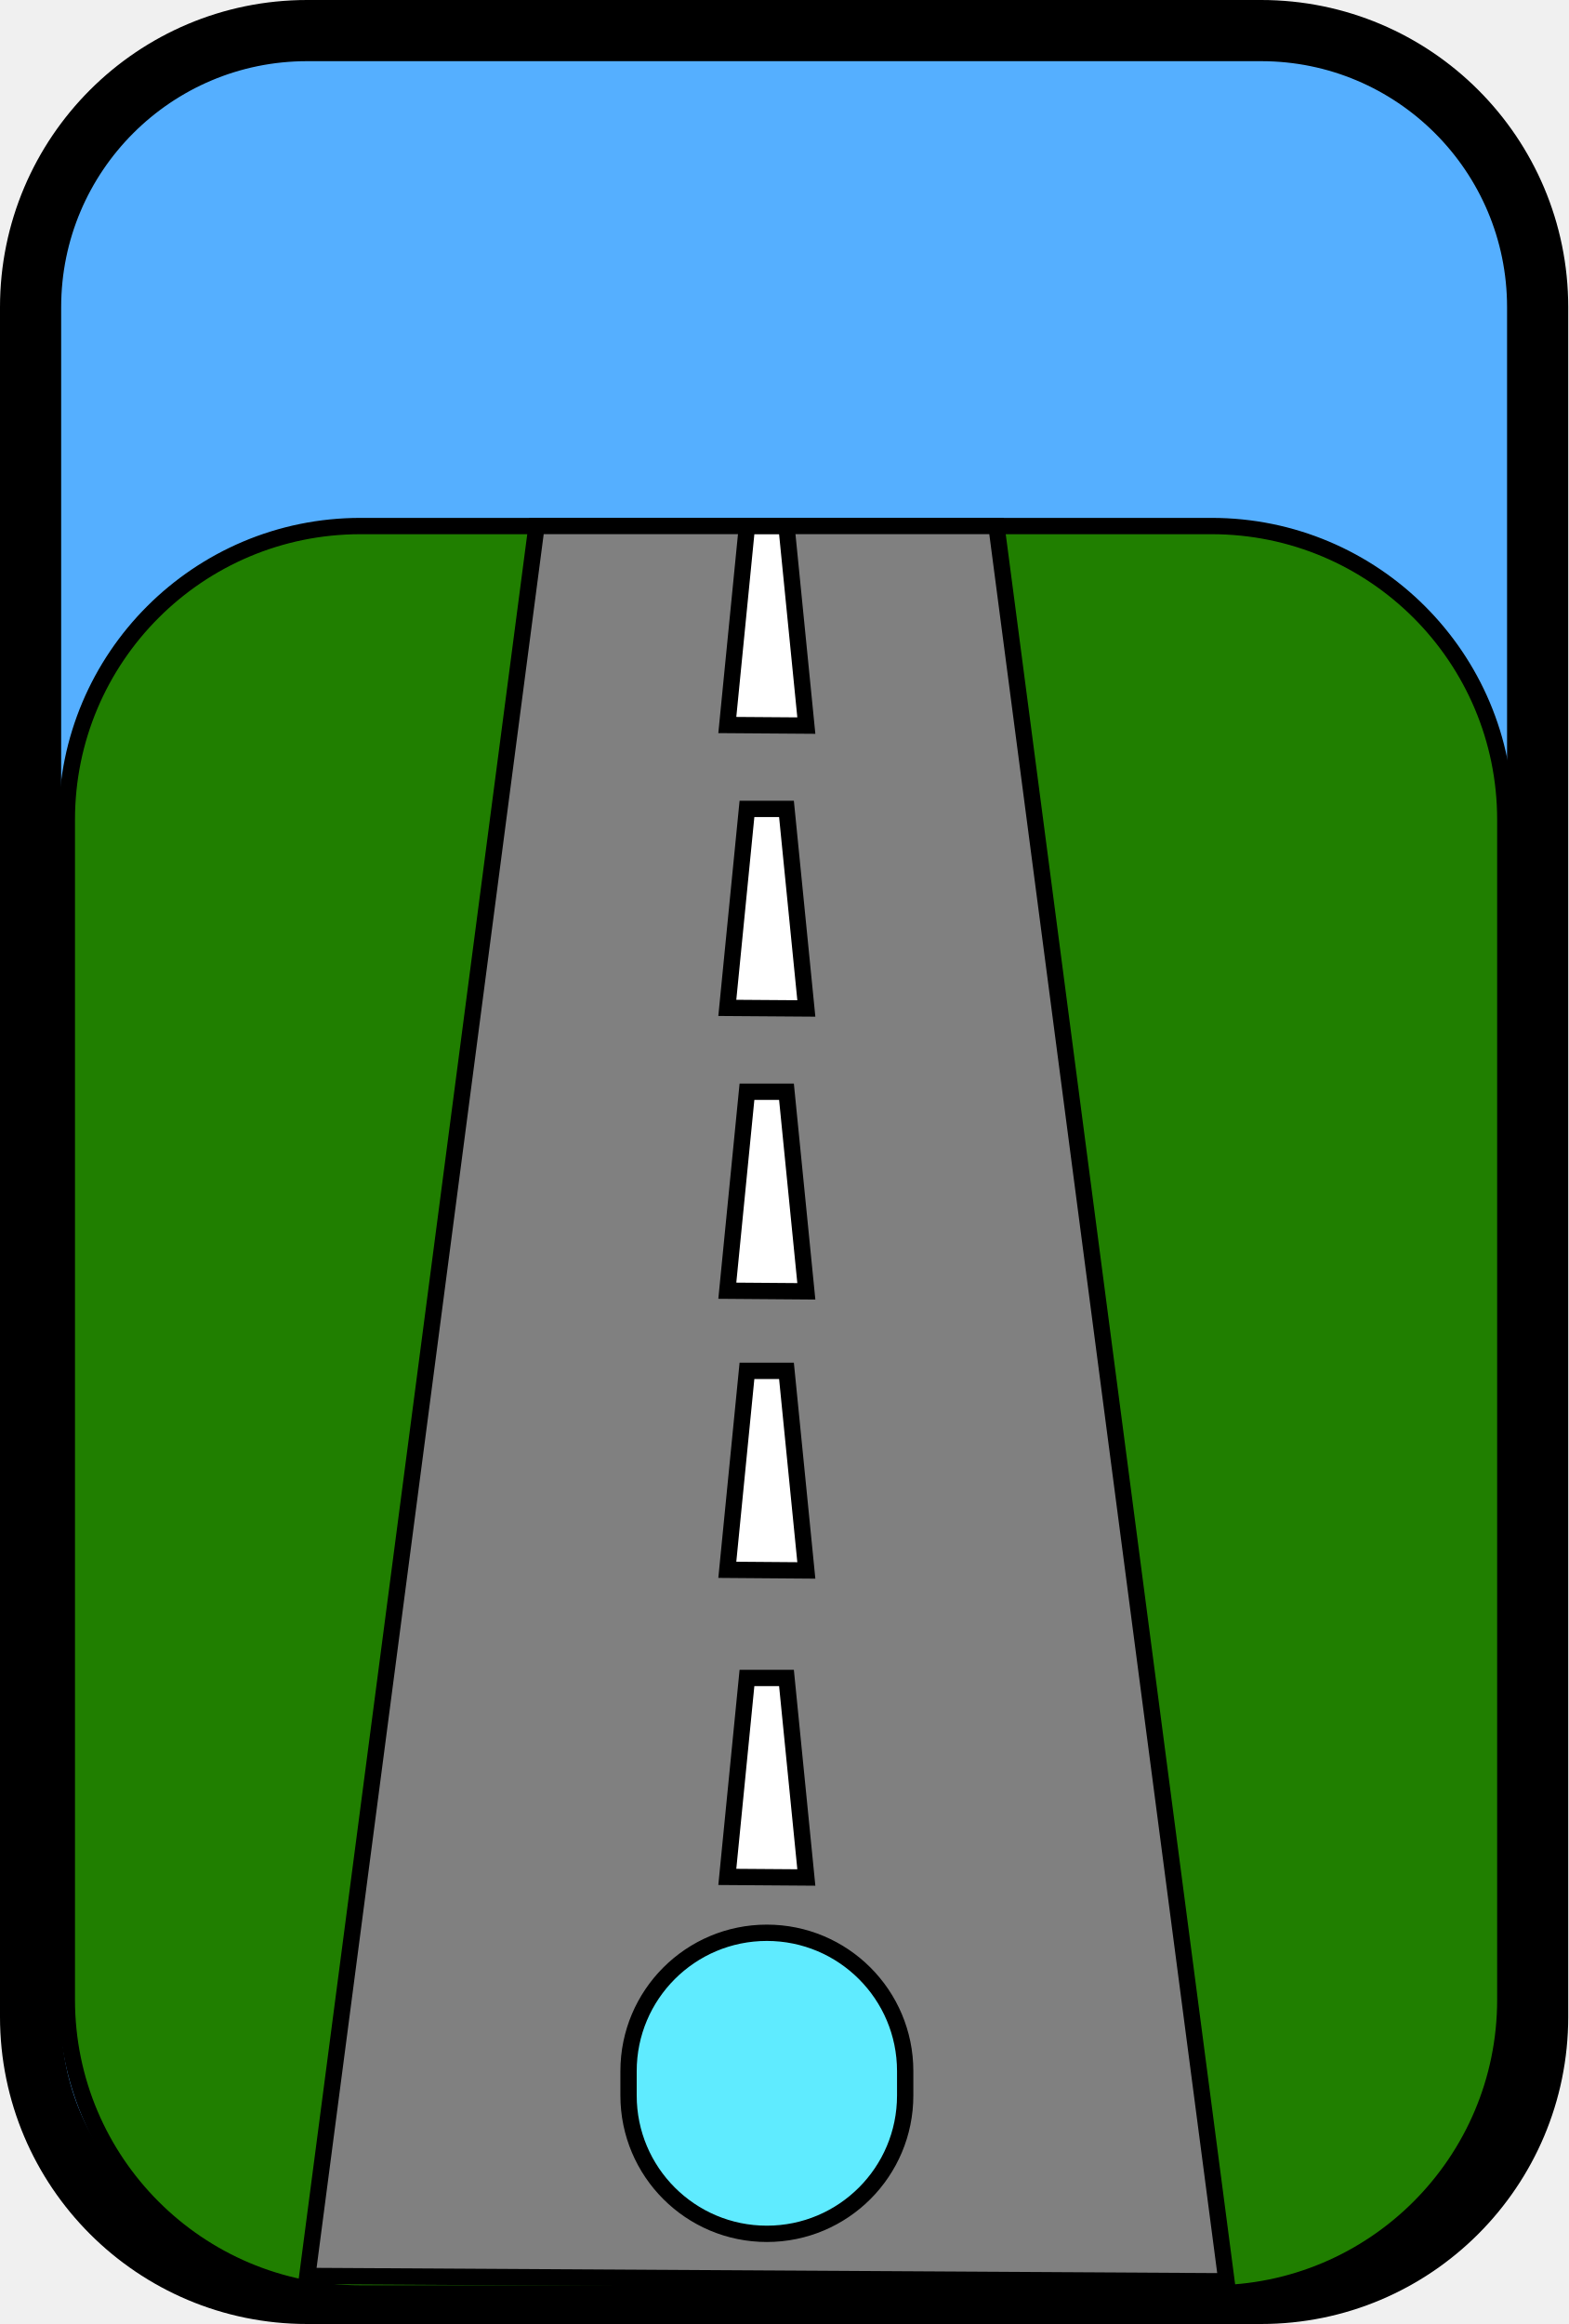
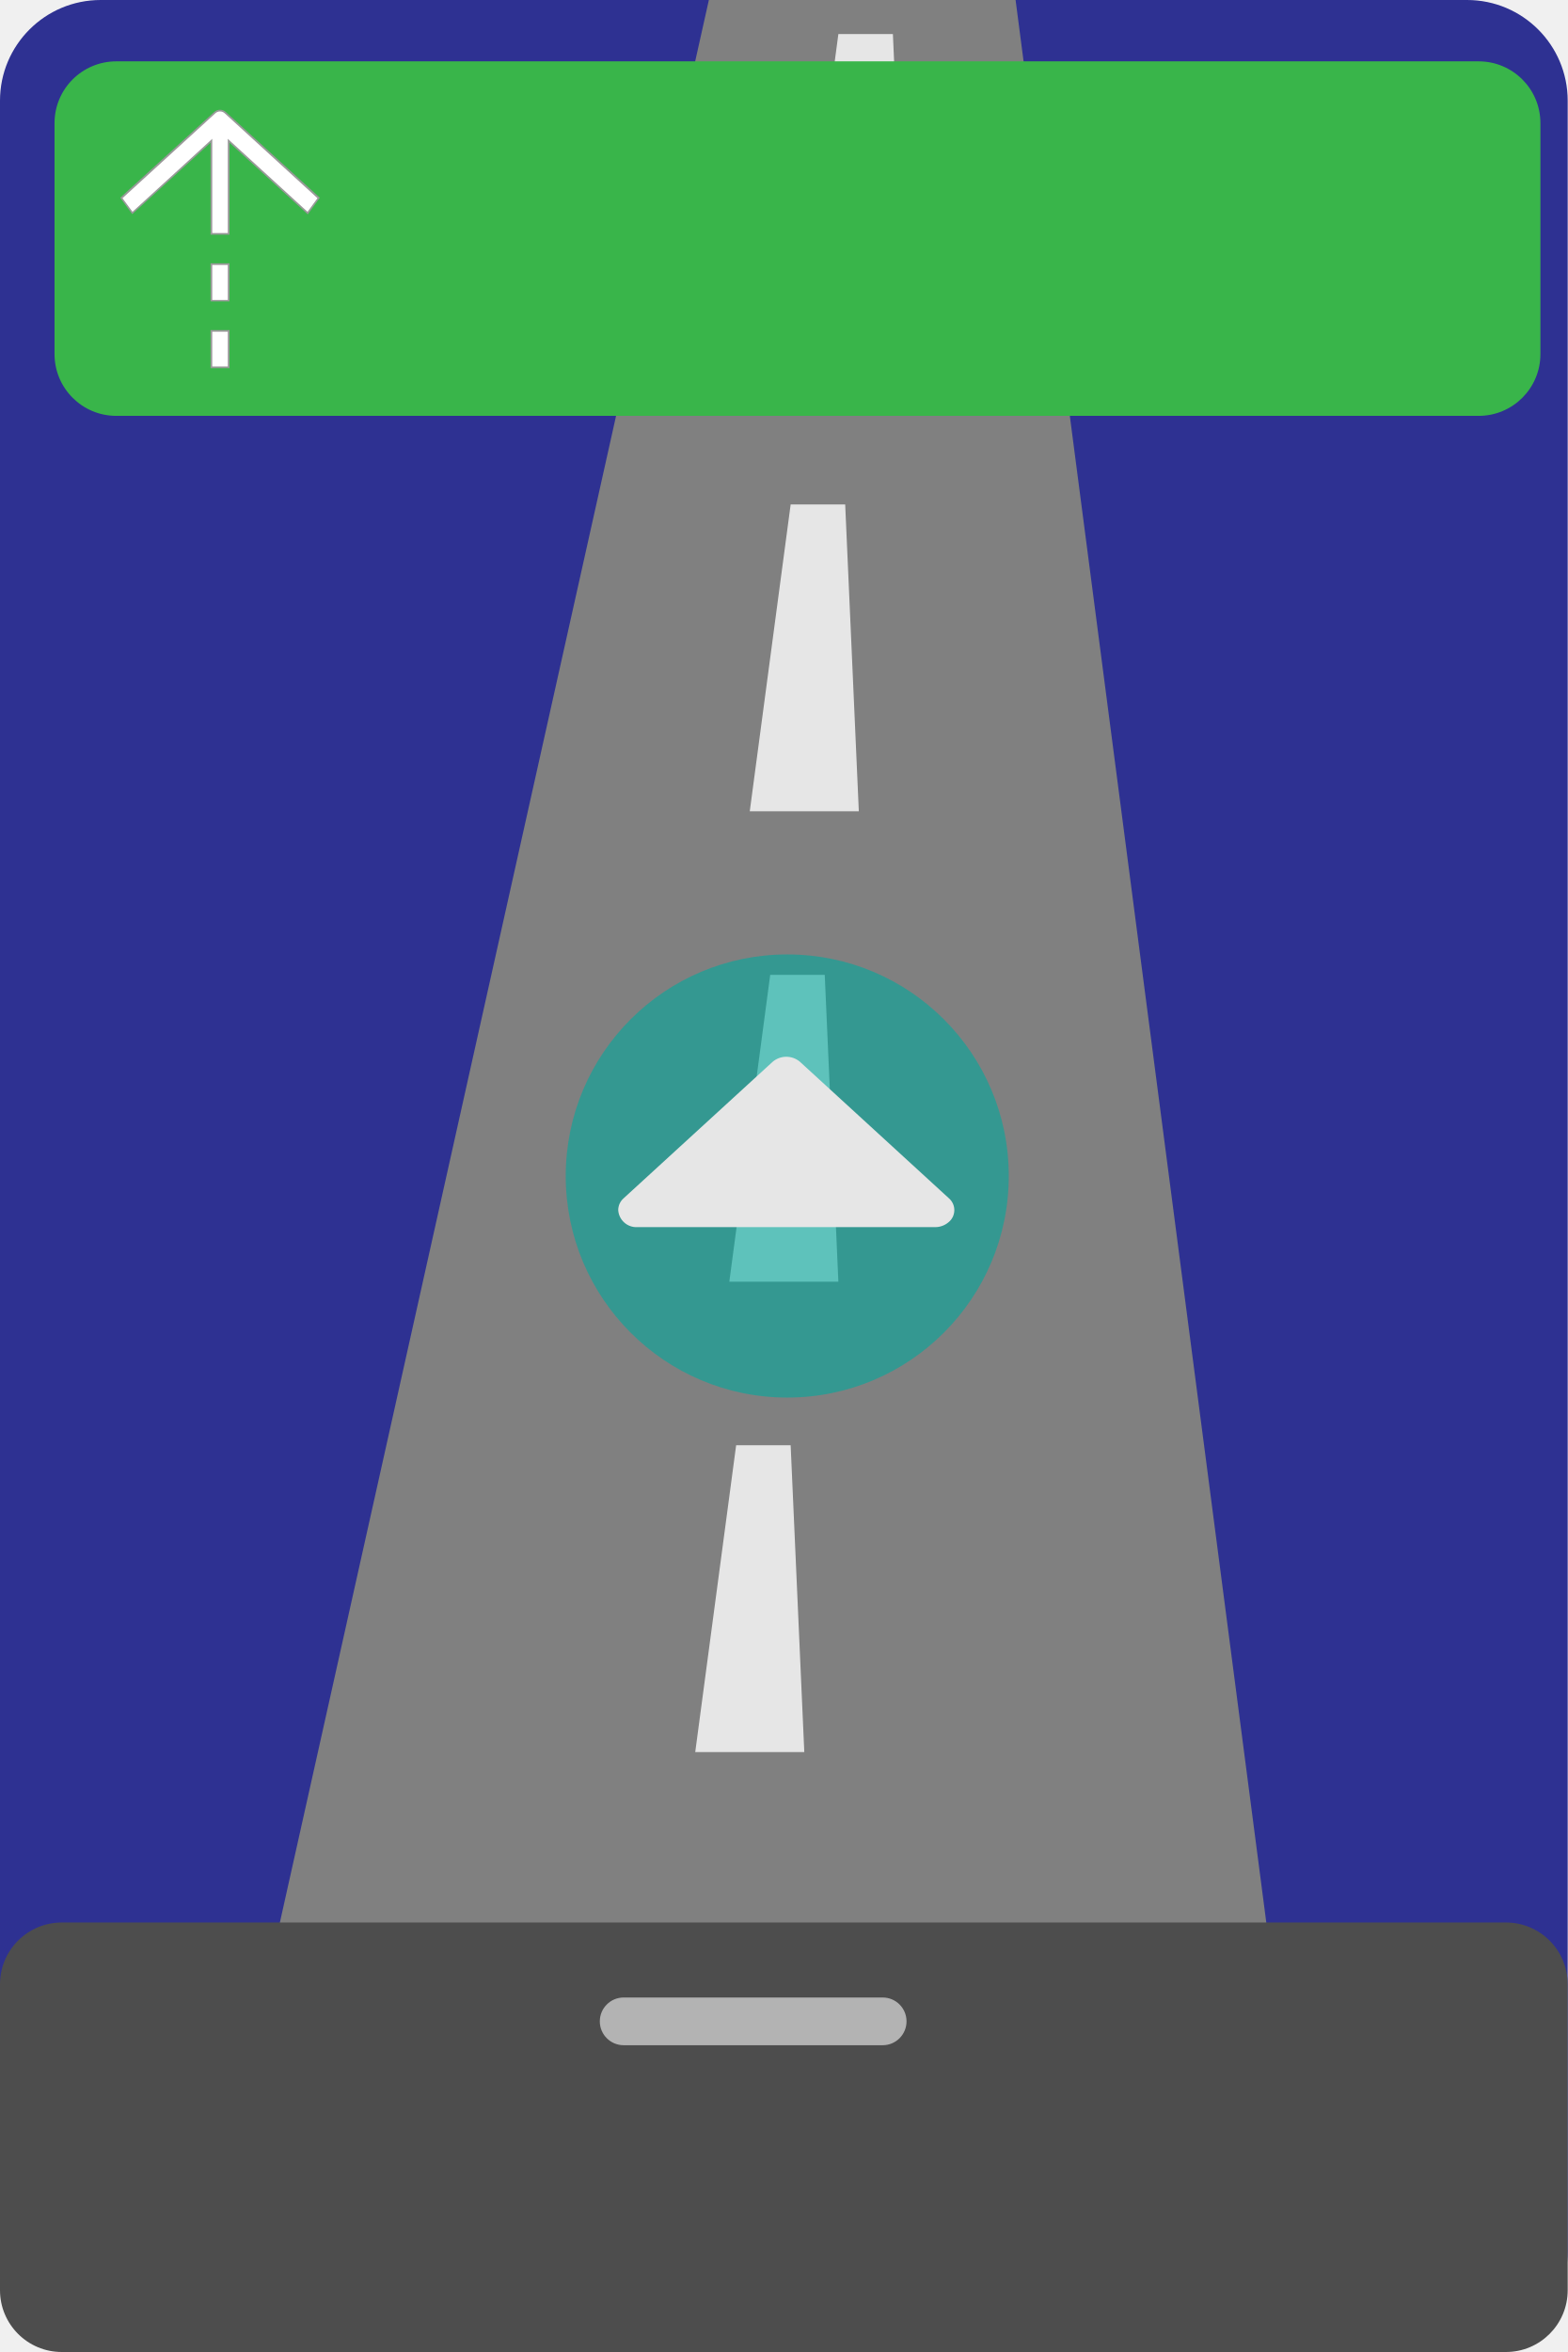
- <svg xmlns="http://www.w3.org/2000/svg" id="Layer_4" data-name="Layer 4" viewBox="0 0 384.58 569.86">
-   <g id="Layer_5" data-name="Layer 5">
-     <rect x="7.5" y="7.5" width="369.58" height="554.86" rx="67.83" fill="#55afff" stroke="#000" stroke-miterlimit="10" stroke-width="15" />
-     <rect x="16.39" y="128.99" width="352.76" height="433.37" rx="72.02" fill="#207f00" stroke="#000" stroke-miterlimit="10" stroke-width="4" />
-     <path d="M765.42,686.31,540,685l56.22-429.11H709Q737.18,471.11,765.42,686.31Z" transform="translate(-464.64 -126.92)" fill="gray" stroke="#000" stroke-miterlimit="10" stroke-width="4" />
-     <path d="M662.38,304.84,643,304.7q2.41-24.39,4.82-48.78h9.69Q659.95,280.39,662.38,304.84Z" transform="translate(-464.64 -126.92)" fill="#fff" stroke="#000" stroke-miterlimit="10" stroke-width="4" />
-     <path d="M662.38,374.2,643,374.06q2.41-24.39,4.82-48.79h9.69Q659.95,349.74,662.38,374.2Z" transform="translate(-464.64 -126.92)" fill="#fff" stroke="#000" stroke-miterlimit="10" stroke-width="4" />
-     <path d="M662.38,443.56,643,443.41q2.41-24.39,4.82-48.78h9.69Q659.95,419.1,662.38,443.56Z" transform="translate(-464.64 -126.92)" fill="#fff" stroke="#000" stroke-miterlimit="10" stroke-width="4" />
-     <path d="M662.38,512,643,511.85q2.41-24.41,4.82-48.79h9.69Q659.95,487.53,662.38,512Z" transform="translate(-464.64 -126.92)" fill="#fff" stroke="#000" stroke-miterlimit="10" stroke-width="4" />
-     <path d="M662.38,587.29,643,587.15q2.41-24.39,4.82-48.78h9.69Q659.95,562.82,662.38,587.29Z" transform="translate(-464.64 -126.92)" fill="#fff" stroke="#000" stroke-miterlimit="10" stroke-width="4" />
-     <rect x="154.14" y="473.93" width="67.84" height="73.82" rx="33.92" fill="#5febff" stroke="#000" stroke-miterlimit="10" stroke-width="4" />
+ <svg xmlns="http://www.w3.org/2000/svg" viewBox="0 0 230 345">
+   <g id="Layer_2" data-name="Layer 2">
+     <g id="Layer_10" data-name="Layer 10">
+       <rect width="230" height="345" rx="14.77" fill="#2e3192" />
+       <path d="M194,345H27Q65.51,172.5,104,0h45Z" fill="gray" />
+       <path d="M133,50H117l6-45h8Q132,27.5,133,50Z" fill="#e6e6e6" />
+       <path d="M126,119H110l6-45h8Q125,96.5,126,119Z" fill="#e6e6e6" />
+       <path d="M123,188H107l6-45h8Q122,165.5,123,188Z" fill="#e6e6e6" />
+       <path d="M118,257H102l6-45h8Q117,234.5,118,257Z" fill="#e6e6e6" />
+       <path d="M115,342H99l6-45h8Q114,319.5,115,342Z" fill="#e6e6e6" />
+       <circle cx="115.5" cy="172.5" r="32.5" fill="#00a99d" opacity="0.59" />
+       <path d="M91.48,175.78l21.84-20a3.09,3.09,0,0,1,4-.07l.08.07,21.83,20a2.29,2.29,0,0,1-.1,3.53,3,3,0,0,1-1.93.69H93.51a2.67,2.67,0,0,1-2.81-2.51A2.32,2.32,0,0,1,91.48,175.78Z" fill="#e6e6e6" />
+       <rect x="8" y="9" width="218" height="52" rx="9.06" fill="#39b54a" />
+       <rect y="282" width="230" height="63" rx="9.06" fill="#4d4d4d" />
+       <rect x="88" y="293" width="45" height="7" rx="3.5" fill="#b3b3b3" />
+       <path d="M31,34.3V20.65l-11.6,10.6-1.61-2.2L31.48,16.54a1.22,1.22,0,0,1,.8-.31,1.17,1.17,0,0,1,.79.31L46.75,29.05l-1.61,2.2L33.55,20.65V34.3Z" fill="#fff" />
+       <path d="M32.28,16.35a1,1,0,0,1,.71.29L46.58,29.07l-1.46,2L33.84,20.75l-.42-.39V34.18H31.14V20.36l-.42.39L19.44,31.07l-1.47-2,13.6-12.43a1,1,0,0,1,.71-.29m0-.25a1.33,1.33,0,0,0-.88.35L17.64,29l1.76,2.41L30.89,20.93v13.5h2.78V20.93L45.16,31.44,46.92,29,33.16,16.45a1.31,1.31,0,0,0-.88-.35Z" fill="#999" />
+       <rect x="31.02" y="48.53" width="2.53" height="5.34" fill="#fff" />
+       <path d="M33.42,48.66v5.09H31.14V48.66h2.28m.25-.25H30.89V54h2.78V48.41Z" fill="#999" />
+       <rect x="31.02" y="38.75" width="2.53" height="5.34" fill="#fff" />
+       <path d="M33.42,38.87V44H31.14V38.87h2.28m.25-.25H30.89v5.59h2.78V38.62Z" fill="#999" />
+     </g>
  </g>
</svg>
